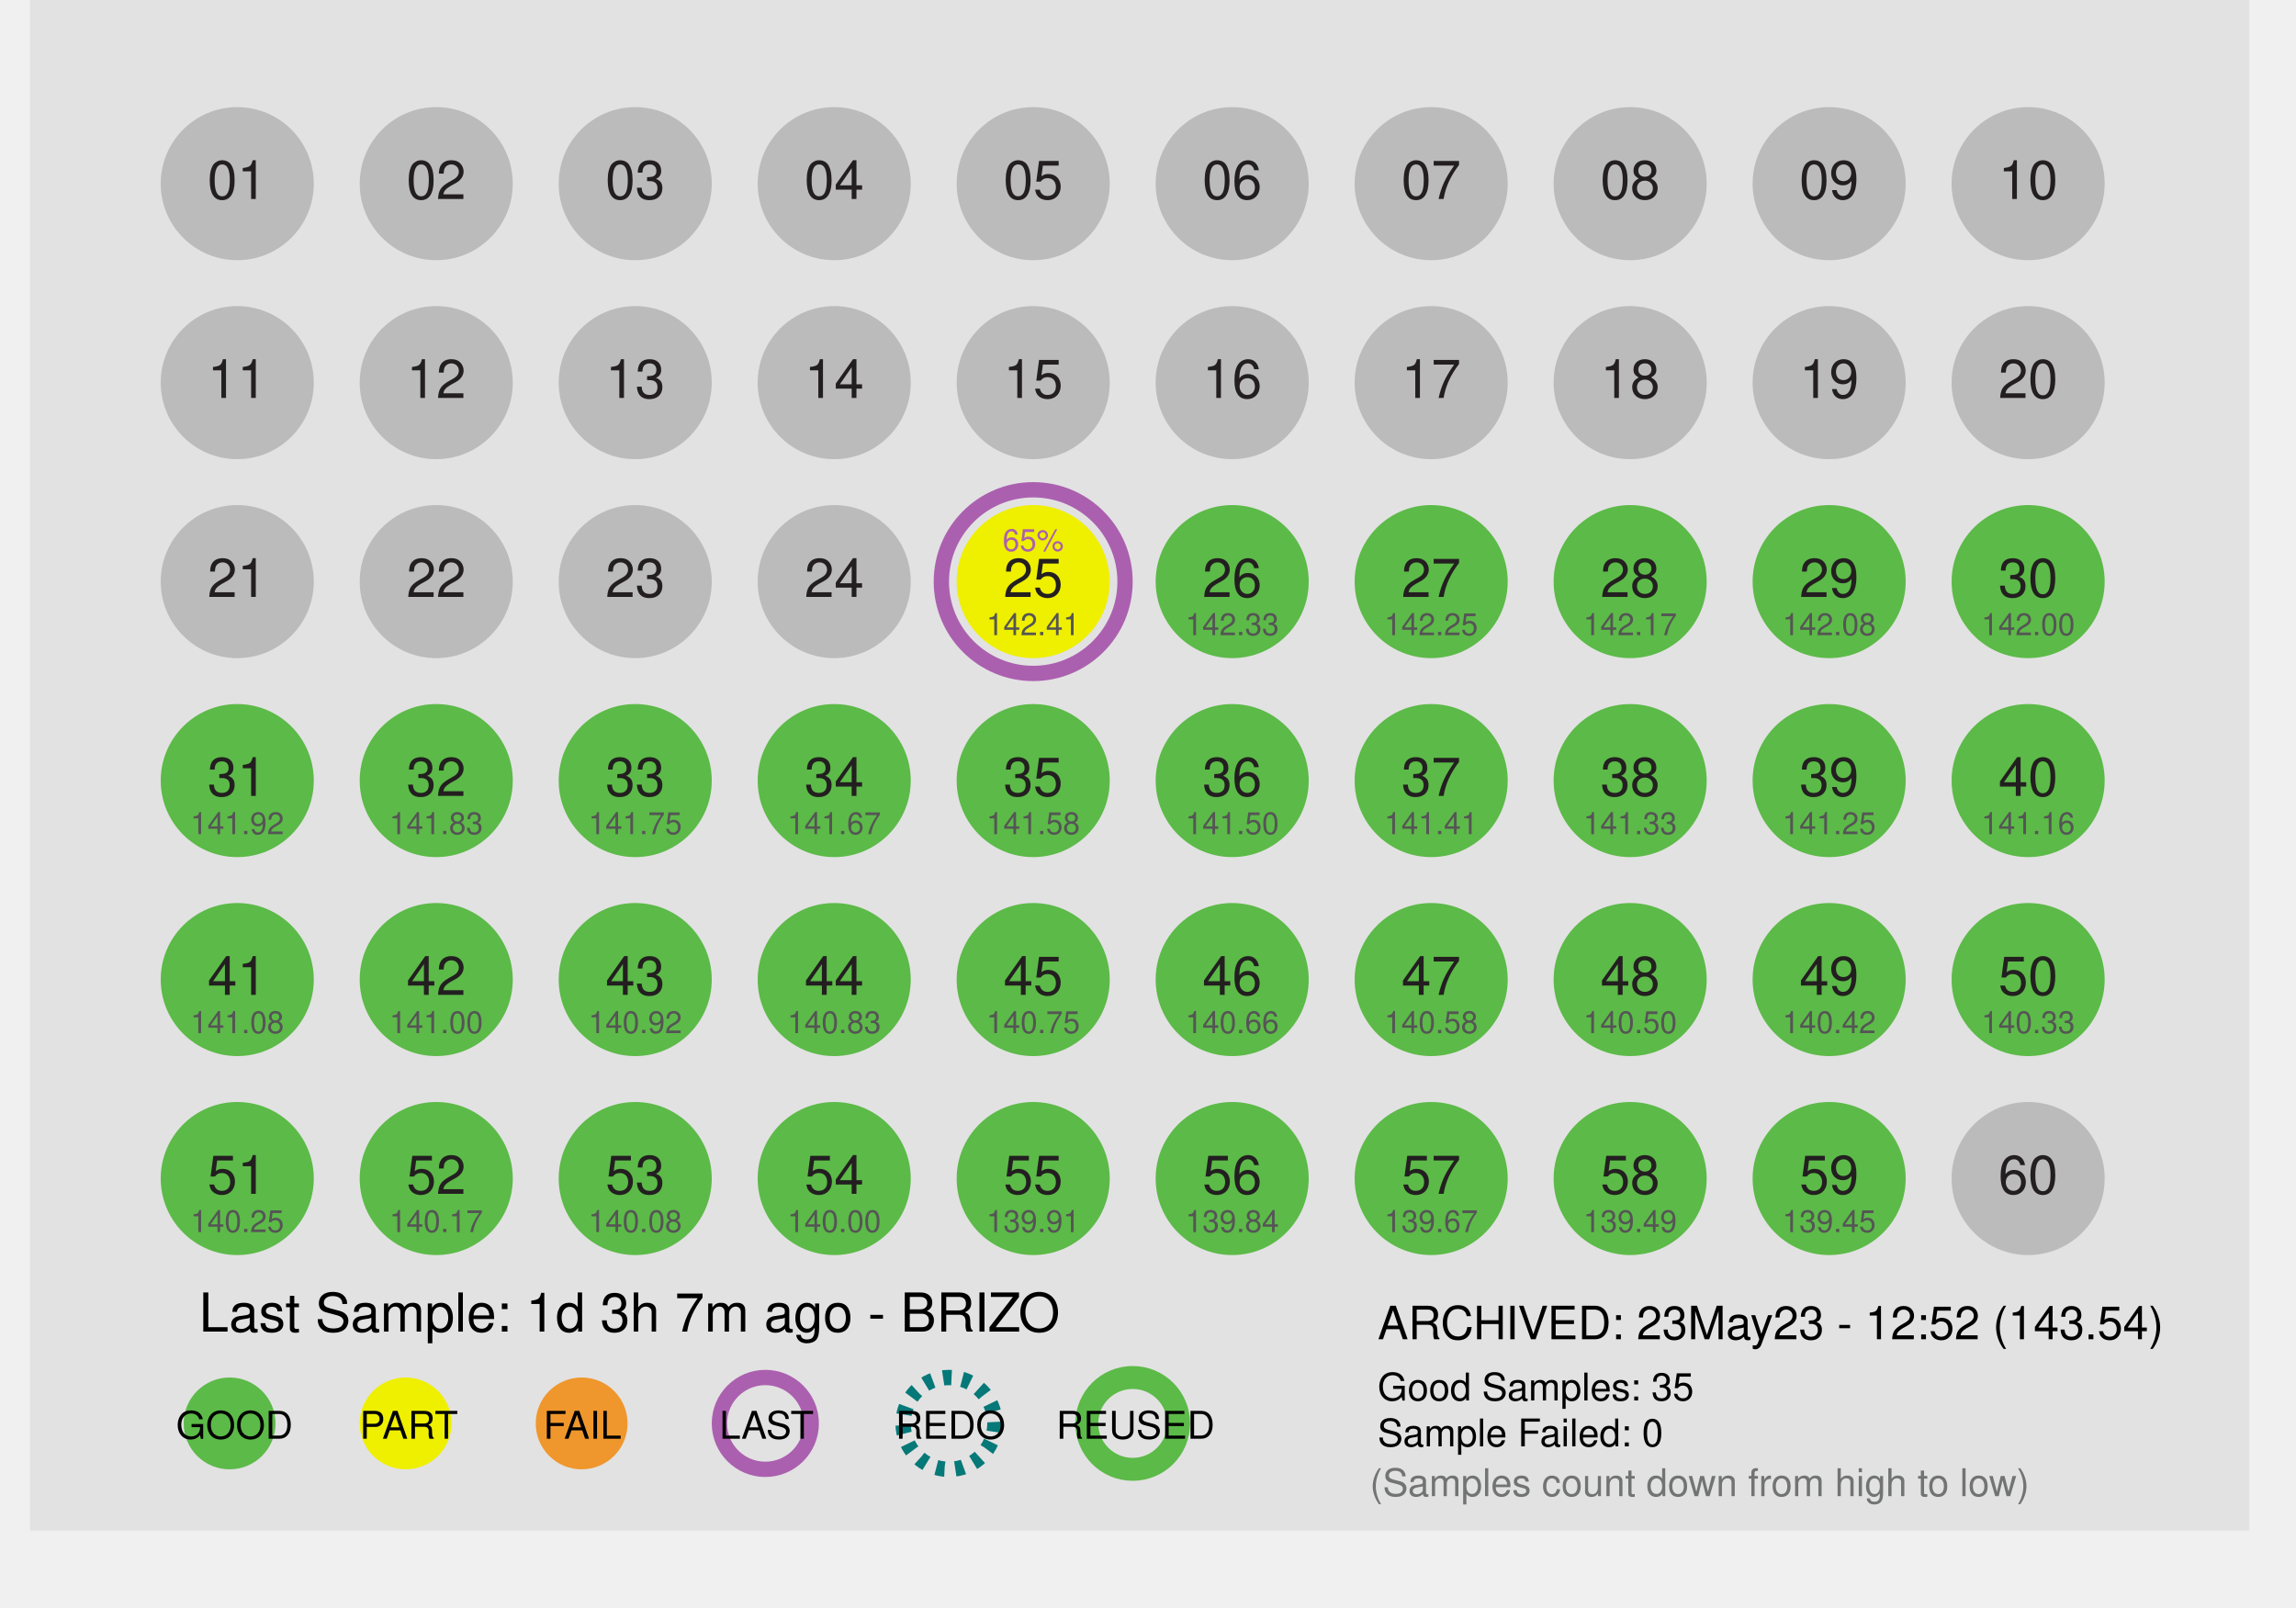
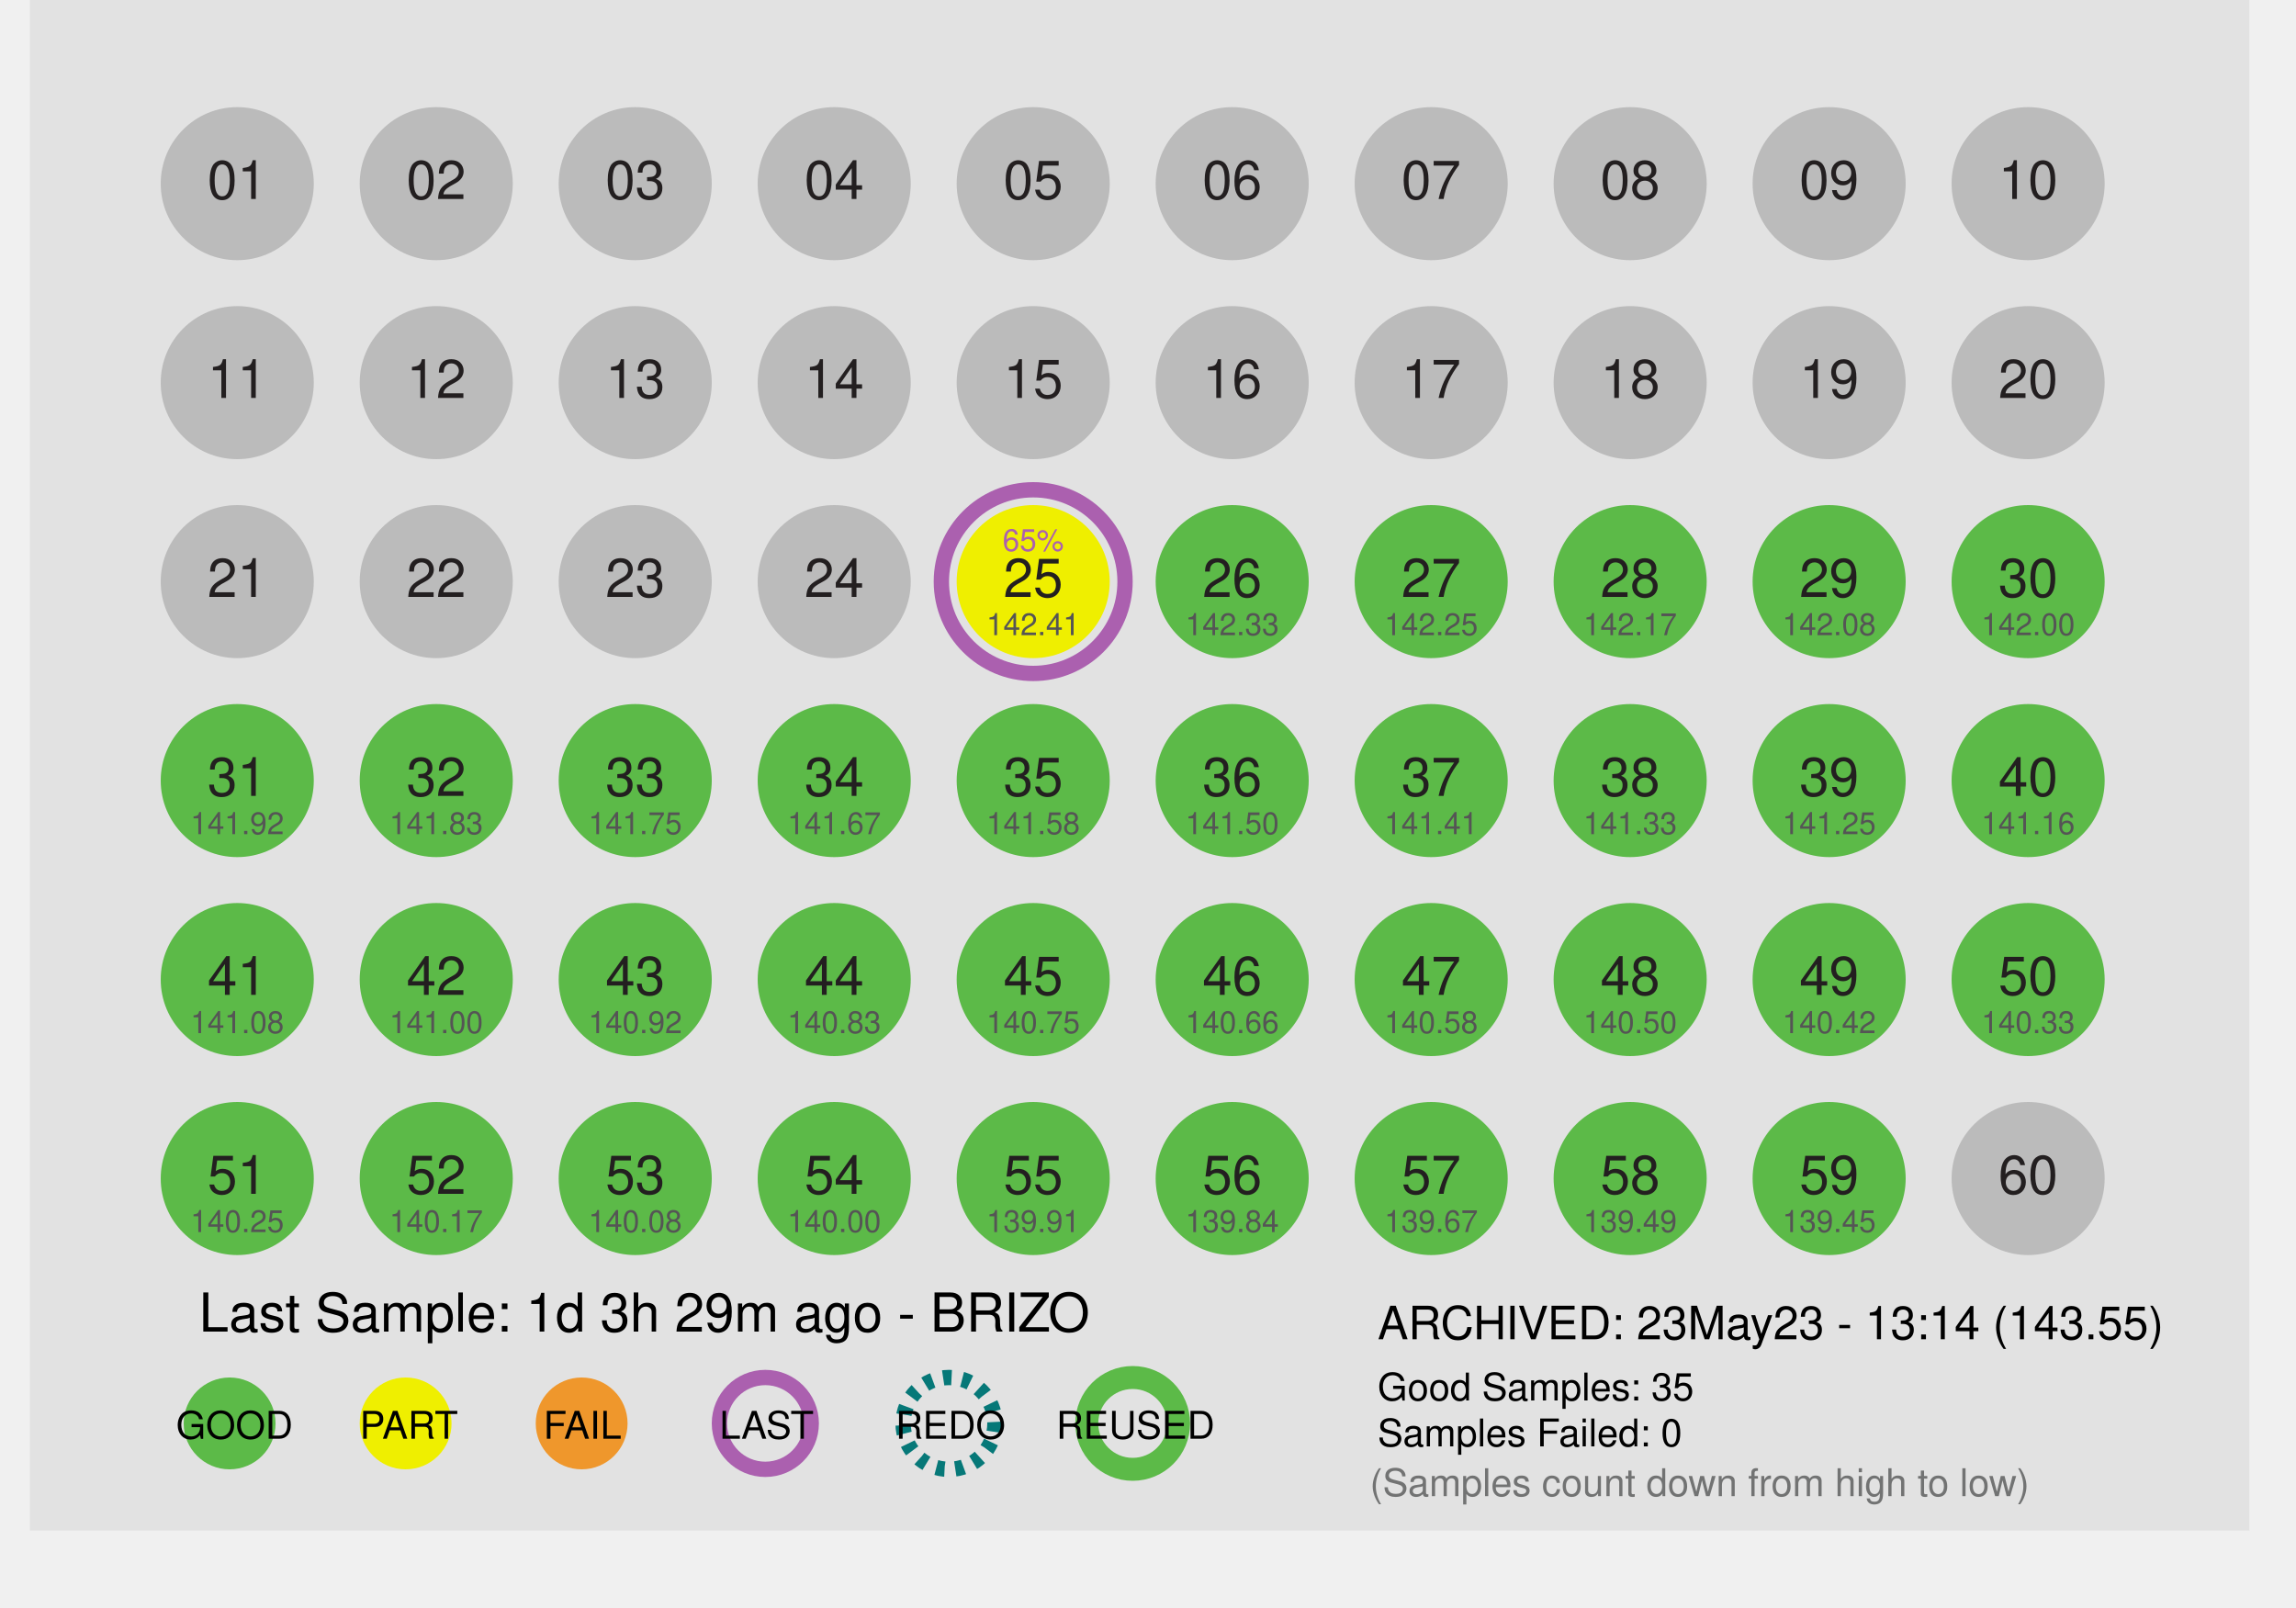
<svg xmlns="http://www.w3.org/2000/svg" id="Layer_1" data-name="Layer 1" x="0px" y="0px" viewBox="0 0 300 210" xml:space="preserve">
  <defs>
    <style>
 .st1 { fill: #dcddde; }
 .st2, .st3 { fill: #fff; }
 .st2 { stroke: #9b509f; }
 .st10, .st2, .st3 { stroke-miterlimit: 10; }
 .st10, .st2 { stroke-width: 2px; }
 .st3 { stroke: #231f20; }
 .st4 { fill: #ef972c; }
 .st5 { fill: #727373; }
 .st6 { fill: #5cba48; }
 .st7, .st8, .st9 { font-size: 7px; }
 .st7, .st8 { fill: #231f20; }
 .te5, .st7, .st9 { font-family: Helvetica; }
 .st8 { font-family: Helvetica-Bold, Helvetica; font-weight: 700; }
 .st9 { fill: #919396; }
 .st10 { fill: none; stroke: #fff; }

 .fill_gray { fill: #bbbbbb; }
 .fill_white { fill: #fff; }
 .stroke_purple { stroke: #ab60af; fill:none; stroke-width: 2px; }
 .stroke_black  { stroke: #000; fill:none; stroke-width: 2px; }
 .stroke_blue  { stroke: #067878; fill:none; stroke-width: 2px; stroke-dasharray:1.1 1.4;}
 .stroke_green  { stroke: #5cba48; fill:none; stroke-width: 3px;}
 .stroke_dash  { stroke-dasharray:1.1 1.4;}
 .stroke_2px { stroke-width: 2px; }
 .stroke_white { fill: none; stroke: #fff; }
 .stroke_none {stroke: none; fill:none};
 .stroke_darkGray { stroke: #231f20; fill: none; stroke-width: 2px;}
 .fill_orange { fill: #ef972c; }
 .fill_yellow { fill: #efef00; }
 .fill_lightgray { fill: #e2e2e2; }
 .thick_orange     { stroke-width:4px; fill:none; stroke: #ef972c; }
 .thick_yellow     { stroke-width:4px; fill:none; stroke: #f7ca0b; }
 .thick_gray       { stroke-width:4px; fill:none; stroke: #bbbbbb; }
 .thick_green      { stroke-width:4px; fill:none; stroke: #5cba48; }
 .fill_green { fill: #5cba48; }
 .font_size4 { font-size: 4px; }
 .font_size5 { font-size: 5px; }
 .font_size6 { font-size: 6px; }
 .font_size7 { font-size: 7px; }
 .font_size9 { font-size: 9px; }
 .fill_red {fill: #e24466; }
 .fill_purple {fill:#ab60af;}
 .fill_darkgray { fill: #555555; }
 .font_helv { font-family: Helvetica; }
 .font_helvBold { font-family: Helvetica-Bold, Helvetica; font-weight: 700; }
 .fill_lightergray { fill: #919396; }
    </style>
  </defs>
  <rect class="fill_lightgray" x="3.91" width="290" height="200" />
  <circle desc="c_big_01" class="stroke_none" cx="31" cy="24" r="12" />
  <circle desc="c_big_02" class="stroke_none" cx="57" cy="24" r="12" />
  <circle desc="c_big_03" class="stroke_none" cx="83" cy="24" r="12" />
  <circle desc="c_big_04" class="stroke_none" cx="109" cy="24" r="12" />
  <circle desc="c_big_05" class="stroke_none" cx="135" cy="24" r="12" />
  <circle desc="c_big_06" class="stroke_none" cx="161" cy="24" r="12" />
  <circle desc="c_big_07" class="stroke_none" cx="187" cy="24" r="12" />
  <circle desc="c_big_08" class="stroke_none" cx="213" cy="24" r="12" />
  <circle desc="c_big_09" class="stroke_none" cx="239" cy="24" r="12" />
  <circle desc="c_big_10" class="stroke_none" cx="265" cy="24" r="12" />
  <circle desc="c_big_11" class="stroke_none" cx="31" cy="50" r="12" />
  <circle desc="c_big_12" class="stroke_none" cx="57" cy="50" r="12" />
  <circle desc="c_big_13" class="stroke_none" cx="83" cy="50" r="12" />
  <circle desc="c_big_14" class="stroke_none" cx="109" cy="50" r="12" />
  <circle desc="c_big_15" class="stroke_none" cx="135" cy="50" r="12" />
  <circle desc="c_big_16" class="stroke_none" cx="161" cy="50" r="12" />
  <circle desc="c_big_17" class="stroke_none" cx="187" cy="50" r="12" />
  <circle desc="c_big_18" class="stroke_none" cx="213" cy="50" r="12" />
  <circle desc="c_big_19" class="stroke_none" cx="239" cy="50" r="12" />
  <circle desc="c_big_20" class="stroke_none" cx="265" cy="50" r="12" />
  <circle desc="c_big_21" class="stroke_none" cx="31" cy="76" r="12" />
  <circle desc="c_big_22" class="stroke_none" cx="57" cy="76" r="12" />
  <circle desc="c_big_23" class="stroke_none" cx="83" cy="76" r="12" />
  <circle desc="c_big_24" class="stroke_none" cx="109" cy="76" r="12" />
  <circle desc="c_big_25" class="stroke_purple" cx="135" cy="76" r="12" />
  <circle desc="c_big_26" class="stroke_none" cx="161" cy="76" r="12" />
  <circle desc="c_big_27" class="stroke_none" cx="187" cy="76" r="12" />
  <circle desc="c_big_28" class="stroke_none" cx="213" cy="76" r="12" />
  <circle desc="c_big_29" class="stroke_none" cx="239" cy="76" r="12" />
  <circle desc="c_big_30" class="stroke_none" cx="265" cy="76" r="12" />
  <circle desc="c_big_31" class="stroke_none" cx="31" cy="102" r="12" />
  <circle desc="c_big_32" class="stroke_none" cx="57" cy="102" r="12" />
  <circle desc="c_big_33" class="stroke_none" cx="83" cy="102" r="12" />
  <circle desc="c_big_34" class="stroke_none" cx="109" cy="102" r="12" />
  <circle desc="c_big_35" class="stroke_none" cx="135" cy="102" r="12" />
  <circle desc="c_big_36" class="stroke_none" cx="161" cy="102" r="12" />
  <circle desc="c_big_37" class="stroke_none" cx="187" cy="102" r="12" />
  <circle desc="c_big_38" class="stroke_none" cx="213" cy="102" r="12" />
  <circle desc="c_big_39" class="stroke_none" cx="239" cy="102" r="12" />
  <circle desc="c_big_40" class="stroke_none" cx="265" cy="102" r="12" />
  <circle desc="c_big_41" class="stroke_none" cx="31" cy="128" r="12" />
  <circle desc="c_big_42" class="stroke_none" cx="57" cy="128" r="12" />
  <circle desc="c_big_43" class="stroke_none" cx="83" cy="128" r="12" />
  <circle desc="c_big_44" class="stroke_none" cx="109" cy="128" r="12" />
  <circle desc="c_big_45" class="stroke_none" cx="135" cy="128" r="12" />
  <circle desc="c_big_46" class="stroke_none" cx="161" cy="128" r="12" />
  <circle desc="c_big_47" class="stroke_none" cx="187" cy="128" r="12" />
  <circle desc="c_big_48" class="stroke_none" cx="213" cy="128" r="12" />
  <circle desc="c_big_49" class="stroke_none" cx="239" cy="128" r="12" />
  <circle desc="c_big_50" class="stroke_none" cx="265" cy="128" r="12" />
  <circle desc="c_big_51" class="stroke_none" cx="31" cy="154" r="12" />
  <circle desc="c_big_52" class="stroke_none" cx="57" cy="154" r="12" />
  <circle desc="c_big_53" class="stroke_none" cx="83" cy="154" r="12" />
  <circle desc="c_big_54" class="stroke_none" cx="109" cy="154" r="12" />
  <circle desc="c_big_55" class="stroke_none" cx="135" cy="154" r="12" />
  <circle desc="c_big_56" class="stroke_none" cx="161" cy="154" r="12" />
  <circle desc="c_big_57" class="stroke_none" cx="187" cy="154" r="12" />
  <circle desc="c_big_58" class="stroke_none" cx="213" cy="154" r="12" />
  <circle desc="c_big_59" class="stroke_none" cx="239" cy="154" r="12" />
  <circle desc="c_big_60" class="stroke_none" cx="265" cy="154" r="12" />
  <circle desc="c_small_01" class="fill_gray" cx="31" cy="24" r="10" />
  <circle desc="c_small_02" class="fill_gray" cx="57" cy="24" r="10" />
  <circle desc="c_small_03" class="fill_gray" cx="83" cy="24" r="10" />
  <circle desc="c_small_04" class="fill_gray" cx="109" cy="24" r="10" />
  <circle desc="c_small_05" class="fill_gray" cx="135" cy="24" r="10" />
  <circle desc="c_small_06" class="fill_gray" cx="161" cy="24" r="10" />
  <circle desc="c_small_07" class="fill_gray" cx="187" cy="24" r="10" />
  <circle desc="c_small_08" class="fill_gray" cx="213" cy="24" r="10" />
  <circle desc="c_small_09" class="fill_gray" cx="239" cy="24" r="10" />
  <circle desc="c_small_10" class="fill_gray" cx="265" cy="24" r="10" />
  <circle desc="c_small_11" class="fill_gray" cx="31" cy="50" r="10" />
  <circle desc="c_small_12" class="fill_gray" cx="57" cy="50" r="10" />
  <circle desc="c_small_13" class="fill_gray" cx="83" cy="50" r="10" />
  <circle desc="c_small_14" class="fill_gray" cx="109" cy="50" r="10" />
  <circle desc="c_small_15" class="fill_gray" cx="135" cy="50" r="10" />
  <circle desc="c_small_16" class="fill_gray" cx="161" cy="50" r="10" />
  <circle desc="c_small_17" class="fill_gray" cx="187" cy="50" r="10" />
  <circle desc="c_small_18" class="fill_gray" cx="213" cy="50" r="10" />
  <circle desc="c_small_19" class="fill_gray" cx="239" cy="50" r="10" />
  <circle desc="c_small_20" class="fill_gray" cx="265" cy="50" r="10" />
  <circle desc="c_small_21" class="fill_gray" cx="31" cy="76" r="10" />
  <circle desc="c_small_22" class="fill_gray" cx="57" cy="76" r="10" />
  <circle desc="c_small_23" class="fill_gray" cx="83" cy="76" r="10" />
  <circle desc="c_small_24" class="fill_gray" cx="109" cy="76" r="10" />
  <circle desc="c_small_25" class="fill_yellow" cx="135" cy="76" r="10" />
  <circle desc="c_small_26" class="fill_green" cx="161" cy="76" r="10" />
  <circle desc="c_small_27" class="fill_green" cx="187" cy="76" r="10" />
  <circle desc="c_small_28" class="fill_green" cx="213" cy="76" r="10" />
  <circle desc="c_small_29" class="fill_green" cx="239" cy="76" r="10" />
  <circle desc="c_small_30" class="fill_green" cx="265" cy="76" r="10" />
  <circle desc="c_small_31" class="fill_green" cx="31" cy="102" r="10" />
  <circle desc="c_small_32" class="fill_green" cx="57" cy="102" r="10" />
  <circle desc="c_small_33" class="fill_green" cx="83" cy="102" r="10" />
  <circle desc="c_small_34" class="fill_green" cx="109" cy="102" r="10" />
  <circle desc="c_small_35" class="fill_green" cx="135" cy="102" r="10" />
  <circle desc="c_small_36" class="fill_green" cx="161" cy="102" r="10" />
  <circle desc="c_small_37" class="fill_green" cx="187" cy="102" r="10" />
  <circle desc="c_small_38" class="fill_green" cx="213" cy="102" r="10" />
  <circle desc="c_small_39" class="fill_green" cx="239" cy="102" r="10" />
  <circle desc="c_small_40" class="fill_green" cx="265" cy="102" r="10" />
  <circle desc="c_small_41" class="fill_green" cx="31" cy="128" r="10" />
  <circle desc="c_small_42" class="fill_green" cx="57" cy="128" r="10" />
  <circle desc="c_small_43" class="fill_green" cx="83" cy="128" r="10" />
  <circle desc="c_small_44" class="fill_green" cx="109" cy="128" r="10" />
  <circle desc="c_small_45" class="fill_green" cx="135" cy="128" r="10" />
  <circle desc="c_small_46" class="fill_green" cx="161" cy="128" r="10" />
  <circle desc="c_small_47" class="fill_green" cx="187" cy="128" r="10" />
  <circle desc="c_small_48" class="fill_green" cx="213" cy="128" r="10" />
  <circle desc="c_small_49" class="fill_green" cx="239" cy="128" r="10" />
  <circle desc="c_small_50" class="fill_green" cx="265" cy="128" r="10" />
  <circle desc="c_small_51" class="fill_green" cx="31" cy="154" r="10" />
  <circle desc="c_small_52" class="fill_green" cx="57" cy="154" r="10" />
  <circle desc="c_small_53" class="fill_green" cx="83" cy="154" r="10" />
  <circle desc="c_small_54" class="fill_green" cx="109" cy="154" r="10" />
  <circle desc="c_small_55" class="fill_green" cx="135" cy="154" r="10" />
  <circle desc="c_small_56" class="fill_green" cx="161" cy="154" r="10" />
  <circle desc="c_small_57" class="fill_green" cx="187" cy="154" r="10" />
  <circle desc="c_small_58" class="fill_green" cx="213" cy="154" r="10" />
  <circle desc="c_small_59" class="fill_green" cx="239" cy="154" r="10" />
  <circle desc="c_small_60" class="fill_gray" cx="265" cy="154" r="10" />
  <text desc="t_label_01" class="st7" text-anchor="middle" transform="translate(31 26)">01</text>
  <text desc="t_label_02" class="st7" text-anchor="middle" transform="translate(57 26)">02</text>
  <text desc="t_label_03" class="st7" text-anchor="middle" transform="translate(83 26)">03</text>
  <text desc="t_label_04" class="st7" text-anchor="middle" transform="translate(109 26)">04</text>
  <text desc="t_label_05" class="st7" text-anchor="middle" transform="translate(135 26)">05</text>
  <text desc="t_label_06" class="st7" text-anchor="middle" transform="translate(161 26)">06</text>
  <text desc="t_label_07" class="st7" text-anchor="middle" transform="translate(187 26)">07</text>
  <text desc="t_label_08" class="st7" text-anchor="middle" transform="translate(213 26)">08</text>
  <text desc="t_label_09" class="st7" text-anchor="middle" transform="translate(239 26)">09</text>
  <text desc="t_label_10" class="st7" text-anchor="middle" transform="translate(265 26)">10</text>
  <text desc="t_label_11" class="st7" text-anchor="middle" transform="translate(31 52)">11</text>
  <text desc="t_label_12" class="st7" text-anchor="middle" transform="translate(57 52)">12</text>
  <text desc="t_label_13" class="st7" text-anchor="middle" transform="translate(83 52)">13</text>
  <text desc="t_label_14" class="st7" text-anchor="middle" transform="translate(109 52)">14</text>
  <text desc="t_label_15" class="st7" text-anchor="middle" transform="translate(135 52)">15</text>
  <text desc="t_label_16" class="st7" text-anchor="middle" transform="translate(161 52)">16</text>
  <text desc="t_label_17" class="st7" text-anchor="middle" transform="translate(187 52)">17</text>
  <text desc="t_label_18" class="st7" text-anchor="middle" transform="translate(213 52)">18</text>
  <text desc="t_label_19" class="st7" text-anchor="middle" transform="translate(239 52)">19</text>
  <text desc="t_label_20" class="st7" text-anchor="middle" transform="translate(265 52)">20</text>
  <text desc="t_label_21" class="st7" text-anchor="middle" transform="translate(31 78)">21</text>
  <text desc="t_label_22" class="st7" text-anchor="middle" transform="translate(57 78)">22</text>
  <text desc="t_label_23" class="st7" text-anchor="middle" transform="translate(83 78)">23</text>
  <text desc="t_label_24" class="st7" text-anchor="middle" transform="translate(109 78)">24</text>
  <text desc="t_label_25" class="st7" text-anchor="middle" transform="translate(135 78)">25</text>
  <text desc="t_label_26" class="st7" text-anchor="middle" transform="translate(161 78)">26</text>
  <text desc="t_label_27" class="st7" text-anchor="middle" transform="translate(187 78)">27</text>
  <text desc="t_label_28" class="st7" text-anchor="middle" transform="translate(213 78)">28</text>
  <text desc="t_label_29" class="st7" text-anchor="middle" transform="translate(239 78)">29</text>
  <text desc="t_label_30" class="st7" text-anchor="middle" transform="translate(265 78)">30</text>
  <text desc="t_label_31" class="st7" text-anchor="middle" transform="translate(31 104)">31</text>
  <text desc="t_label_32" class="st7" text-anchor="middle" transform="translate(57 104)">32</text>
  <text desc="t_label_33" class="st7" text-anchor="middle" transform="translate(83 104)">33</text>
  <text desc="t_label_34" class="st7" text-anchor="middle" transform="translate(109 104)">34</text>
  <text desc="t_label_35" class="st7" text-anchor="middle" transform="translate(135 104)">35</text>
  <text desc="t_label_36" class="st7" text-anchor="middle" transform="translate(161 104)">36</text>
  <text desc="t_label_37" class="st7" text-anchor="middle" transform="translate(187 104)">37</text>
  <text desc="t_label_38" class="st7" text-anchor="middle" transform="translate(213 104)">38</text>
  <text desc="t_label_39" class="st7" text-anchor="middle" transform="translate(239 104)">39</text>
  <text desc="t_label_40" class="st7" text-anchor="middle" transform="translate(265 104)">40</text>
  <text desc="t_label_41" class="st7" text-anchor="middle" transform="translate(31 130)">41</text>
  <text desc="t_label_42" class="st7" text-anchor="middle" transform="translate(57 130)">42</text>
  <text desc="t_label_43" class="st7" text-anchor="middle" transform="translate(83 130)">43</text>
  <text desc="t_label_44" class="st7" text-anchor="middle" transform="translate(109 130)">44</text>
  <text desc="t_label_45" class="st7" text-anchor="middle" transform="translate(135 130)">45</text>
  <text desc="t_label_46" class="st7" text-anchor="middle" transform="translate(161 130)">46</text>
  <text desc="t_label_47" class="st7" text-anchor="middle" transform="translate(187 130)">47</text>
  <text desc="t_label_48" class="st7" text-anchor="middle" transform="translate(213 130)">48</text>
  <text desc="t_label_49" class="st7" text-anchor="middle" transform="translate(239 130)">49</text>
  <text desc="t_label_50" class="st7" text-anchor="middle" transform="translate(265 130)">50</text>
  <text desc="t_label_51" class="st7" text-anchor="middle" transform="translate(31 156)">51</text>
  <text desc="t_label_52" class="st7" text-anchor="middle" transform="translate(57 156)">52</text>
  <text desc="t_label_53" class="st7" text-anchor="middle" transform="translate(83 156)">53</text>
  <text desc="t_label_54" class="st7" text-anchor="middle" transform="translate(109 156)">54</text>
  <text desc="t_label_55" class="st7" text-anchor="middle" transform="translate(135 156)">55</text>
  <text desc="t_label_56" class="st7" text-anchor="middle" transform="translate(161 156)">56</text>
  <text desc="t_label_57" class="st7" text-anchor="middle" transform="translate(187 156)">57</text>
  <text desc="t_label_58" class="st7" text-anchor="middle" transform="translate(213 156)">58</text>
  <text desc="t_label_59" class="st7" text-anchor="middle" transform="translate(239 156)">59</text>
  <text desc="t_label_60" class="st7" text-anchor="middle" transform="translate(265 156)">60</text>
  <text desc="pct_label_01" text-anchor="middle" class="te5 font_size4 fill_purple" transform="translate(31 20)" />
  <text desc="pct_label_02" text-anchor="middle" class="te5 font_size4 fill_purple" transform="translate(57 20)" />
  <text desc="pct_label_03" text-anchor="middle" class="te5 font_size4 fill_purple" transform="translate(83 20)" />
  <text desc="pct_label_04" text-anchor="middle" class="te5 font_size4 fill_purple" transform="translate(109 20)" />
  <text desc="pct_label_05" text-anchor="middle" class="te5 font_size4 fill_purple" transform="translate(135 20)" />
  <text desc="pct_label_06" text-anchor="middle" class="te5 font_size4 fill_purple" transform="translate(161 20)" />
  <text desc="pct_label_07" text-anchor="middle" class="te5 font_size4 fill_purple" transform="translate(187 20)" />
  <text desc="pct_label_08" text-anchor="middle" class="te5 font_size4 fill_purple" transform="translate(213 20)" />
  <text desc="pct_label_09" text-anchor="middle" class="te5 font_size4 fill_purple" transform="translate(239 20)" />
  <text desc="pct_label_10" text-anchor="middle" class="te5 font_size4 fill_purple" transform="translate(265 20)" />
  <text desc="pct_label_11" text-anchor="middle" class="te5 font_size4 fill_purple" transform="translate(31 46)" />
  <text desc="pct_label_12" text-anchor="middle" class="te5 font_size4 fill_purple" transform="translate(57 46)" />
  <text desc="pct_label_13" text-anchor="middle" class="te5 font_size4 fill_purple" transform="translate(83 46)" />
  <text desc="pct_label_14" text-anchor="middle" class="te5 font_size4 fill_purple" transform="translate(109 46)" />
  <text desc="pct_label_15" text-anchor="middle" class="te5 font_size4 fill_purple" transform="translate(135 46)" />
  <text desc="pct_label_16" text-anchor="middle" class="te5 font_size4 fill_purple" transform="translate(161 46)" />
  <text desc="pct_label_17" text-anchor="middle" class="te5 font_size4 fill_purple" transform="translate(187 46)" />
  <text desc="pct_label_18" text-anchor="middle" class="te5 font_size4 fill_purple" transform="translate(213 46)" />
  <text desc="pct_label_19" text-anchor="middle" class="te5 font_size4 fill_purple" transform="translate(239 46)" />
  <text desc="pct_label_20" text-anchor="middle" class="te5 font_size4 fill_purple" transform="translate(265 46)" />
  <text desc="pct_label_21" text-anchor="middle" class="te5 font_size4 fill_purple" transform="translate(31 72)" />
  <text desc="pct_label_22" text-anchor="middle" class="te5 font_size4 fill_purple" transform="translate(57 72)" />
  <text desc="pct_label_23" text-anchor="middle" class="te5 font_size4 fill_purple" transform="translate(83 72)" />
  <text desc="pct_label_24" text-anchor="middle" class="te5 font_size4 fill_purple" transform="translate(109 72)" />
  <text desc="pct_label_25" text-anchor="middle" class="te5 font_size4 fill_purple" transform="translate(135 72)">65%</text>
  <text desc="pct_label_26" text-anchor="middle" class="te5 font_size4 fill_purple" transform="translate(161 72)" />
  <text desc="pct_label_27" text-anchor="middle" class="te5 font_size4 fill_purple" transform="translate(187 72)" />
  <text desc="pct_label_28" text-anchor="middle" class="te5 font_size4 fill_purple" transform="translate(213 72)" />
  <text desc="pct_label_29" text-anchor="middle" class="te5 font_size4 fill_purple" transform="translate(239 72)" />
  <text desc="pct_label_30" text-anchor="middle" class="te5 font_size4 fill_purple" transform="translate(265 72)" />
  <text desc="pct_label_31" text-anchor="middle" class="te5 font_size4 fill_purple" transform="translate(31 98)" />
  <text desc="pct_label_32" text-anchor="middle" class="te5 font_size4 fill_purple" transform="translate(57 98)" />
  <text desc="pct_label_33" text-anchor="middle" class="te5 font_size4 fill_purple" transform="translate(83 98)" />
  <text desc="pct_label_34" text-anchor="middle" class="te5 font_size4 fill_purple" transform="translate(109 98)" />
  <text desc="pct_label_35" text-anchor="middle" class="te5 font_size4 fill_purple" transform="translate(135 98)" />
  <text desc="pct_label_36" text-anchor="middle" class="te5 font_size4 fill_purple" transform="translate(161 98)" />
  <text desc="pct_label_37" text-anchor="middle" class="te5 font_size4 fill_purple" transform="translate(187 98)" />
  <text desc="pct_label_38" text-anchor="middle" class="te5 font_size4 fill_purple" transform="translate(213 98)" />
  <text desc="pct_label_39" text-anchor="middle" class="te5 font_size4 fill_purple" transform="translate(239 98)" />
  <text desc="pct_label_40" text-anchor="middle" class="te5 font_size4 fill_purple" transform="translate(265 98)" />
  <text desc="pct_label_41" text-anchor="middle" class="te5 font_size4 fill_purple" transform="translate(31 124)" />
  <text desc="pct_label_42" text-anchor="middle" class="te5 font_size4 fill_purple" transform="translate(57 124)" />
  <text desc="pct_label_43" text-anchor="middle" class="te5 font_size4 fill_purple" transform="translate(83 124)" />
  <text desc="pct_label_44" text-anchor="middle" class="te5 font_size4 fill_purple" transform="translate(109 124)" />
  <text desc="pct_label_45" text-anchor="middle" class="te5 font_size4 fill_purple" transform="translate(135 124)" />
  <text desc="pct_label_46" text-anchor="middle" class="te5 font_size4 fill_purple" transform="translate(161 124)" />
  <text desc="pct_label_47" text-anchor="middle" class="te5 font_size4 fill_purple" transform="translate(187 124)" />
  <text desc="pct_label_48" text-anchor="middle" class="te5 font_size4 fill_purple" transform="translate(213 124)" />
  <text desc="pct_label_49" text-anchor="middle" class="te5 font_size4 fill_purple" transform="translate(239 124)" />
  <text desc="pct_label_50" text-anchor="middle" class="te5 font_size4 fill_purple" transform="translate(265 124)" />
  <text desc="pct_label_51" text-anchor="middle" class="te5 font_size4 fill_purple" transform="translate(31 150)" />
  <text desc="pct_label_52" text-anchor="middle" class="te5 font_size4 fill_purple" transform="translate(57 150)" />
  <text desc="pct_label_53" text-anchor="middle" class="te5 font_size4 fill_purple" transform="translate(83 150)" />
  <text desc="pct_label_54" text-anchor="middle" class="te5 font_size4 fill_purple" transform="translate(109 150)" />
  <text desc="pct_label_55" text-anchor="middle" class="te5 font_size4 fill_purple" transform="translate(135 150)" />
  <text desc="pct_label_56" text-anchor="middle" class="te5 font_size4 fill_purple" transform="translate(161 150)" />
  <text desc="pct_label_57" text-anchor="middle" class="te5 font_size4 fill_purple" transform="translate(187 150)" />
  <text desc="pct_label_58" text-anchor="middle" class="te5 font_size4 fill_purple" transform="translate(213 150)" />
  <text desc="pct_label_59" text-anchor="middle" class="te5 font_size4 fill_purple" transform="translate(239 150)" />
  <text desc="pct_label_60" text-anchor="middle" class="te5 font_size4 fill_purple" transform="translate(265 150)" />
  <text desc="time_label_01" text-anchor="middle" class="te5 font_size4 fill_darkgray" transform="translate(31 31)" />
  <text desc="time_label_02" text-anchor="middle" class="te5 font_size4 fill_darkgray" transform="translate(57 31)" />
  <text desc="time_label_03" text-anchor="middle" class="te5 font_size4 fill_darkgray" transform="translate(83 31)" />
  <text desc="time_label_04" text-anchor="middle" class="te5 font_size4 fill_darkgray" transform="translate(109 31)" />
  <text desc="time_label_05" text-anchor="middle" class="te5 font_size4 fill_darkgray" transform="translate(135 31)" />
  <text desc="time_label_06" text-anchor="middle" class="te5 font_size4 fill_darkgray" transform="translate(161 31)" />
  <text desc="time_label_07" text-anchor="middle" class="te5 font_size4 fill_darkgray" transform="translate(187 31)" />
  <text desc="time_label_08" text-anchor="middle" class="te5 font_size4 fill_darkgray" transform="translate(213 31)" />
  <text desc="time_label_09" text-anchor="middle" class="te5 font_size4 fill_darkgray" transform="translate(239 31)" />
  <text desc="time_label_10" text-anchor="middle" class="te5 font_size4 fill_darkgray" transform="translate(265 31)" />
  <text desc="time_label_11" text-anchor="middle" class="te5 font_size4 fill_darkgray" transform="translate(31 57)" />
  <text desc="time_label_12" text-anchor="middle" class="te5 font_size4 fill_darkgray" transform="translate(57 57)" />
  <text desc="time_label_13" text-anchor="middle" class="te5 font_size4 fill_darkgray" transform="translate(83 57)" />
  <text desc="time_label_14" text-anchor="middle" class="te5 font_size4 fill_darkgray" transform="translate(109 57)" />
  <text desc="time_label_15" text-anchor="middle" class="te5 font_size4 fill_darkgray" transform="translate(135 57)" />
  <text desc="time_label_16" text-anchor="middle" class="te5 font_size4 fill_darkgray" transform="translate(161 57)" />
  <text desc="time_label_17" text-anchor="middle" class="te5 font_size4 fill_darkgray" transform="translate(187 57)" />
  <text desc="time_label_18" text-anchor="middle" class="te5 font_size4 fill_darkgray" transform="translate(213 57)" />
  <text desc="time_label_19" text-anchor="middle" class="te5 font_size4 fill_darkgray" transform="translate(239 57)" />
  <text desc="time_label_20" text-anchor="middle" class="te5 font_size4 fill_darkgray" transform="translate(265 57)" />
  <text desc="time_label_21" text-anchor="middle" class="te5 font_size4 fill_darkgray" transform="translate(31 83)" />
  <text desc="time_label_22" text-anchor="middle" class="te5 font_size4 fill_darkgray" transform="translate(57 83)" />
  <text desc="time_label_23" text-anchor="middle" class="te5 font_size4 fill_darkgray" transform="translate(83 83)" />
  <text desc="time_label_24" text-anchor="middle" class="te5 font_size4 fill_darkgray" transform="translate(109 83)" />
  <text desc="time_label_25" text-anchor="middle" class="te5 font_size4 fill_darkgray" transform="translate(135 83)">142.41</text>
  <text desc="time_label_26" text-anchor="middle" class="te5 font_size4 fill_darkgray" transform="translate(161 83)">142.33</text>
  <text desc="time_label_27" text-anchor="middle" class="te5 font_size4 fill_darkgray" transform="translate(187 83)">142.25</text>
  <text desc="time_label_28" text-anchor="middle" class="te5 font_size4 fill_darkgray" transform="translate(213 83)">142.17</text>
  <text desc="time_label_29" text-anchor="middle" class="te5 font_size4 fill_darkgray" transform="translate(239 83)">142.08</text>
  <text desc="time_label_30" text-anchor="middle" class="te5 font_size4 fill_darkgray" transform="translate(265 83)">142.00</text>
  <text desc="time_label_31" text-anchor="middle" class="te5 font_size4 fill_darkgray" transform="translate(31 109)">141.92</text>
  <text desc="time_label_32" text-anchor="middle" class="te5 font_size4 fill_darkgray" transform="translate(57 109)">141.83</text>
  <text desc="time_label_33" text-anchor="middle" class="te5 font_size4 fill_darkgray" transform="translate(83 109)">141.75</text>
  <text desc="time_label_34" text-anchor="middle" class="te5 font_size4 fill_darkgray" transform="translate(109 109)">141.67</text>
  <text desc="time_label_35" text-anchor="middle" class="te5 font_size4 fill_darkgray" transform="translate(135 109)">141.58</text>
  <text desc="time_label_36" text-anchor="middle" class="te5 font_size4 fill_darkgray" transform="translate(161 109)">141.50</text>
  <text desc="time_label_37" text-anchor="middle" class="te5 font_size4 fill_darkgray" transform="translate(187 109)">141.41</text>
  <text desc="time_label_38" text-anchor="middle" class="te5 font_size4 fill_darkgray" transform="translate(213 109)">141.33</text>
  <text desc="time_label_39" text-anchor="middle" class="te5 font_size4 fill_darkgray" transform="translate(239 109)">141.25</text>
  <text desc="time_label_40" text-anchor="middle" class="te5 font_size4 fill_darkgray" transform="translate(265 109)">141.16</text>
  <text desc="time_label_41" text-anchor="middle" class="te5 font_size4 fill_darkgray" transform="translate(31 135)">141.08</text>
  <text desc="time_label_42" text-anchor="middle" class="te5 font_size4 fill_darkgray" transform="translate(57 135)">141.00</text>
  <text desc="time_label_43" text-anchor="middle" class="te5 font_size4 fill_darkgray" transform="translate(83 135)">140.92</text>
  <text desc="time_label_44" text-anchor="middle" class="te5 font_size4 fill_darkgray" transform="translate(109 135)">140.83</text>
  <text desc="time_label_45" text-anchor="middle" class="te5 font_size4 fill_darkgray" transform="translate(135 135)">140.75</text>
  <text desc="time_label_46" text-anchor="middle" class="te5 font_size4 fill_darkgray" transform="translate(161 135)">140.66</text>
  <text desc="time_label_47" text-anchor="middle" class="te5 font_size4 fill_darkgray" transform="translate(187 135)">140.58</text>
  <text desc="time_label_48" text-anchor="middle" class="te5 font_size4 fill_darkgray" transform="translate(213 135)">140.50</text>
  <text desc="time_label_49" text-anchor="middle" class="te5 font_size4 fill_darkgray" transform="translate(239 135)">140.42</text>
  <text desc="time_label_50" text-anchor="middle" class="te5 font_size4 fill_darkgray" transform="translate(265 135)">140.33</text>
  <text desc="time_label_51" text-anchor="middle" class="te5 font_size4 fill_darkgray" transform="translate(31 161)">140.25</text>
  <text desc="time_label_52" text-anchor="middle" class="te5 font_size4 fill_darkgray" transform="translate(57 161)">140.17</text>
  <text desc="time_label_53" text-anchor="middle" class="te5 font_size4 fill_darkgray" transform="translate(83 161)">140.08</text>
  <text desc="time_label_54" text-anchor="middle" class="te5 font_size4 fill_darkgray" transform="translate(109 161)">140.00</text>
  <text desc="time_label_55" text-anchor="middle" class="te5 font_size4 fill_darkgray" transform="translate(135 161)">139.91</text>
  <text desc="time_label_56" text-anchor="middle" class="te5 font_size4 fill_darkgray" transform="translate(161 161)">139.84</text>
  <text desc="time_label_57" text-anchor="middle" class="te5 font_size4 fill_darkgray" transform="translate(187 161)">139.67</text>
  <text desc="time_label_58" text-anchor="middle" class="te5 font_size4 fill_darkgray" transform="translate(213 161)">139.49</text>
  <text desc="time_label_59" text-anchor="middle" class="te5 font_size4 fill_darkgray" transform="translate(239 161)">139.45</text>
  <text desc="time_label_60" text-anchor="middle" class="te5 font_size4 fill_darkgray" transform="translate(265 161)" />
-   <text class="font_helv font_size7" transform="translate(26 174)">Last Sample: 1d 3h 7m ago - BRIZO</text>
-   <text class="font_helv font_size6" transform="translate(180 175)">ARCHIVED: 23May23 - 12:52 (143.54)</text>
+   <text class="font_helv font_size7" transform="translate(26 174)">Last Sample: 1d 3h 29m ago - BRIZO</text>
+   <text class="font_helv font_size6" transform="translate(180 175)">ARCHIVED: 23May23 - 13:14 (143.55)</text>
  <text class="te5 font_size5" transform="translate(180 183)">Good Samples: 35 </text>
-   <text class="te5 font_size5" transform="translate(180 189)">Sample Failed: 0</text>
+   <text class="te5 font_size5" transform="translate(180 189)">Samples Failed: 0</text>
  <text class="te5 st5 font_size5" transform="translate(179 195.5)">(Samples count down from high to low)</text>
  <circle class="fill_green" cx="30" cy="186" r="6" />
  <text class="te5 font_size5" transform="translate(23.0 188)">GOOD</text>
  <circle class="fill_yellow" cx="53" cy="186" r="6" />
  <text class="te5 font_size5" transform="translate(47.0 188)">PART</text>
  <circle class="fill_orange" cx="76" cy="186" r="6" />
  <text class="te5 font_size5" transform="translate(71.0 188)">FAIL</text>
  <circle class="stroke_purple" cx="100" cy="186" r="6" />
  <text class="te5 font_size5" transform="translate(94.0 188)">LAST</text>
  <circle class="stroke_blue stroke_dash" cx="124" cy="186" r="6" />
  <text class="te5 font_size5" transform="translate(117.0 188)">REDO</text>
  <circle class="stroke_green" cx="148" cy="186" r="6" />
  <text class="te5 font_size5" transform="translate(138.0 188)">REUSED</text>
</svg>
